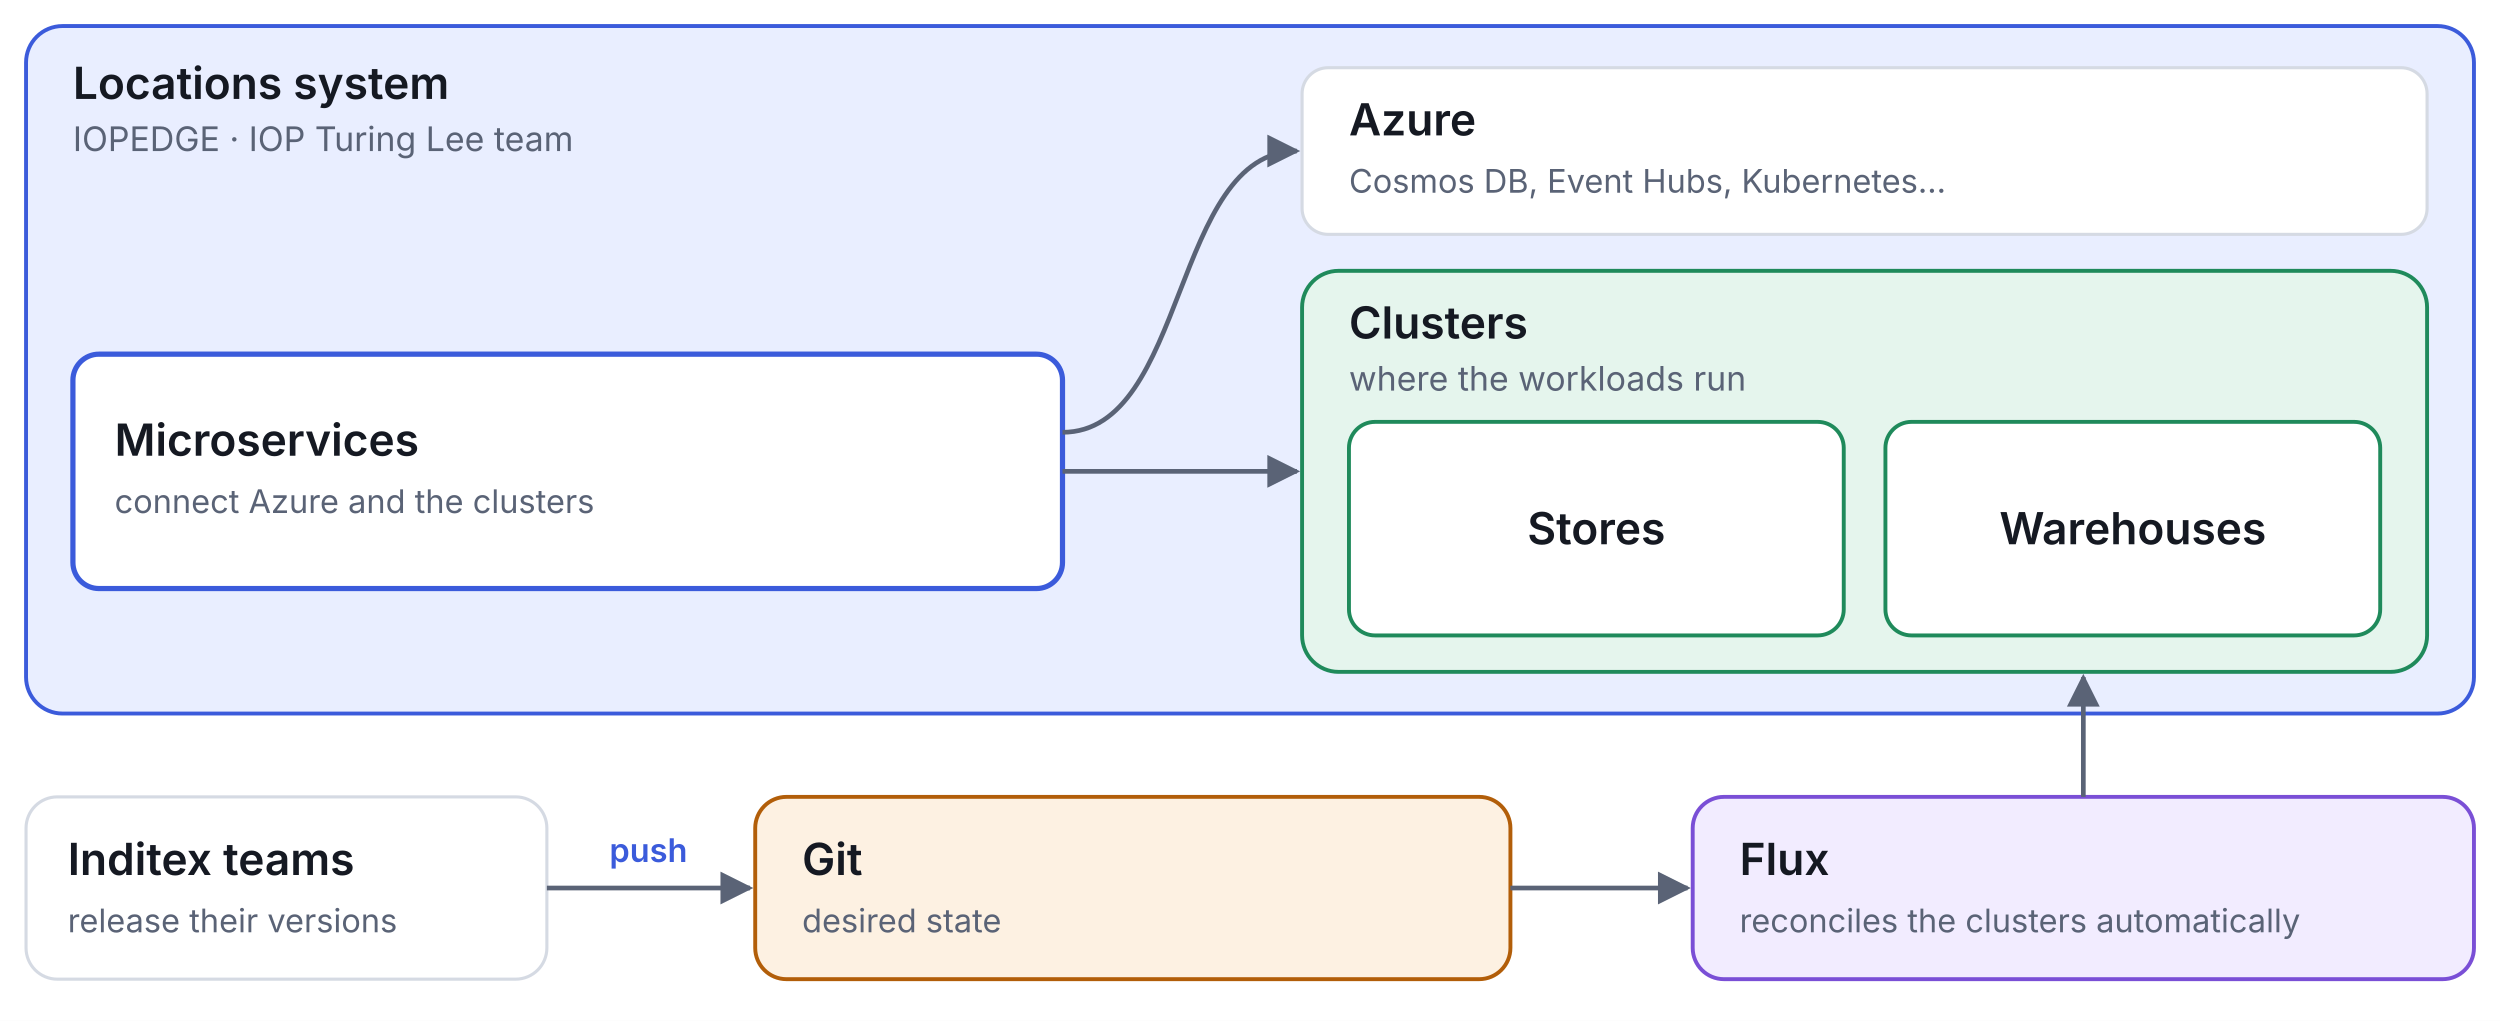
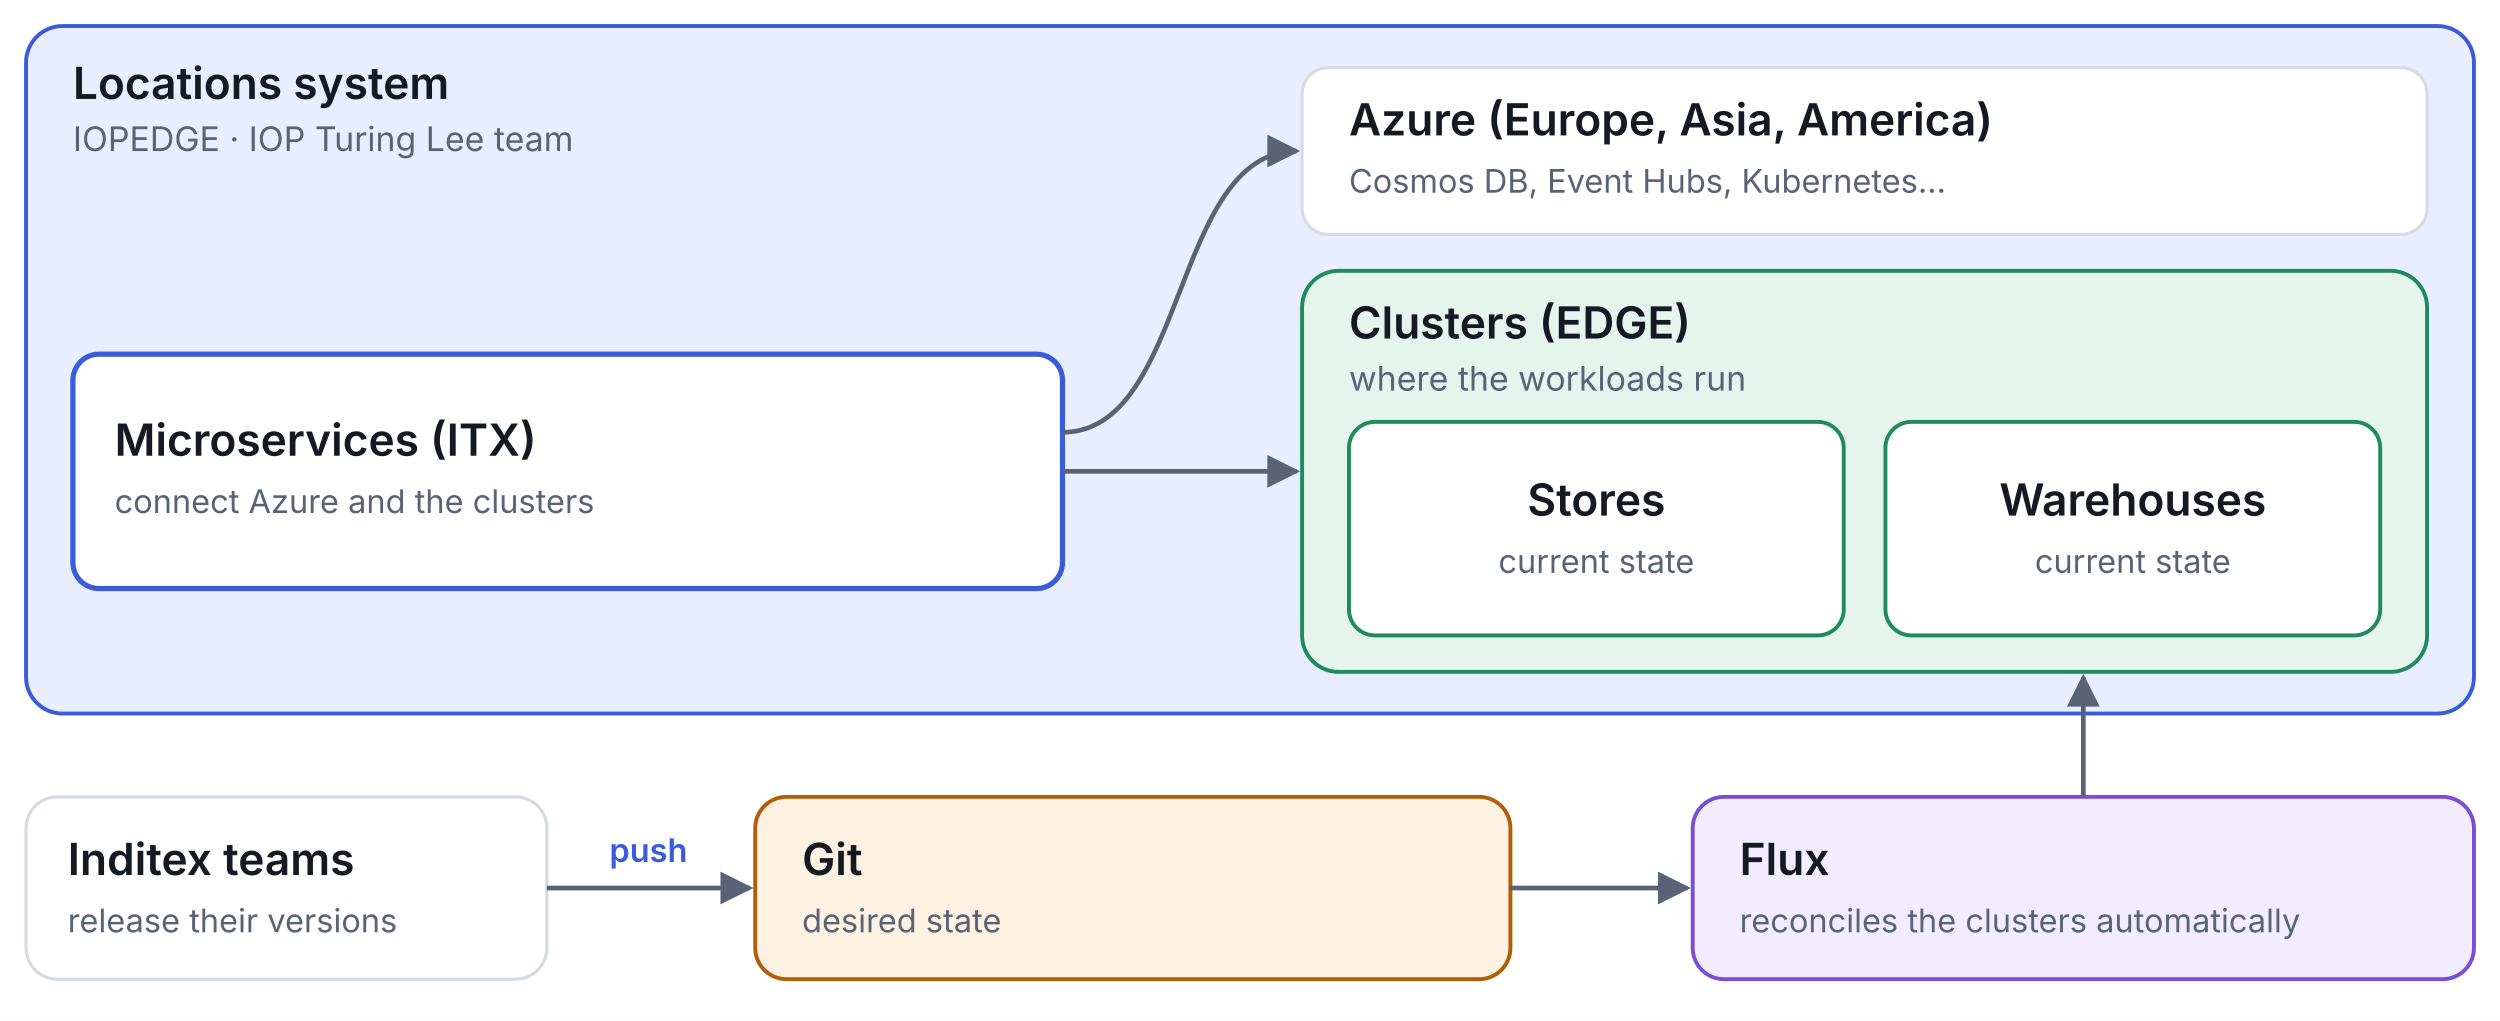
<svg xmlns="http://www.w3.org/2000/svg" viewBox="0 0 960 392">
  <style>
    .dg-bg { fill: #ffffff; }
    .dg-grp { stroke-width: 1.5; }
    .k8s { fill: #e9eeff; stroke: #3b5bdb; }
    .node { fill: #e5f5ed; stroke: #1f8a5b; }
    .flux { fill: #f2ecff; stroke: #7a4fd6; }
    .git { fill: #fdf1e2; stroke: #b25e09; }
    .dg-box { fill: #ffffff; stroke: #d5dae3; stroke-width: 1.2; }
    .dg-box.hl { stroke: #3b5bdb; stroke-width: 2; }
    .dg-box.pod { stroke: #1f8a5b; stroke-width: 1.5; }
    .dg-arrow { fill: none; stroke: #5a6376; stroke-width: 1.8; }
    .dg-head { fill: #5a6376; }
    text { font-family: Inter, system-ui, sans-serif; fill: #151922; }
    .dg-t { font-size: 17px; font-weight: 600; }
    .dg-s { font-size: 13px; fill: #5a6376; }
    .dg-d { font-size: 12.5px; fill: #5a6376; }
    .dg-l { font-size: 12.5px; font-weight: 600; fill: #3b5bdb; paint-order: stroke; stroke: #ffffff; stroke-width: 4px; }
  </style>
  <defs>
    <marker id="dgi-head" viewBox="0 0 10 10" refX="9" refY="5" markerWidth="7" markerHeight="7" orient="auto-start-reverse">
      <path class="dg-head" d="M0 0L10 5L0 10z" />
    </marker>
  </defs>
  <rect class="dg-bg" width="960" height="392" />
  <rect class="dg-grp k8s" x="10" y="10" width="940" height="264" rx="14" />
  <text class="dg-t" x="28" y="38">Locations system</text>
  <text class="dg-s" x="28" y="58">IOPEDGE · IOP Turing Lee team</text>
  <rect class="dg-box hl" x="28" y="136" width="380" height="90" rx="10" />
-   <text class="dg-t" x="44" y="175">Microservices</text>
+   <text class="dg-t" x="44" y="175">Microservices (ITX)</text>
  <text class="dg-d" x="44" y="197">connect Azure and the clusters</text>
  <rect class="dg-box" x="500" y="26" width="432" height="64" rx="10" />
-   <text class="dg-t" x="518" y="52">Azure</text>
+   <text class="dg-t" x="518" y="52">Azure (Europe, Asia, America)</text>
  <text class="dg-d" x="518" y="74">Cosmos DB, Event Hubs, Kubernetes…</text>
  <rect class="dg-grp node" x="500" y="104" width="432" height="154" rx="14" />
-   <text class="dg-t" x="518" y="130">Clusters</text>
+   <text class="dg-t" x="518" y="130">Clusters (EDGE)</text>
  <text class="dg-s" x="518" y="150">where the workloads run</text>
  <rect class="dg-box pod" x="518" y="162" width="190" height="82" rx="10" />
-   <text class="dg-t" x="613" y="209" text-anchor="middle">Stores</text>
+   <text class="dg-t" x="613" y="198" text-anchor="middle">Stores</text>
+   <text class="dg-d" x="613" y="220" text-anchor="middle">current state</text>
  <rect class="dg-box pod" x="724" y="162" width="190" height="82" rx="10" />
-   <text class="dg-t" x="819" y="209" text-anchor="middle">Warehouses</text>
+   <text class="dg-t" x="819" y="198" text-anchor="middle">Warehouses</text>
+   <text class="dg-d" x="819" y="220" text-anchor="middle">current state</text>
  <rect class="dg-box" x="10" y="306" width="200" height="70" rx="12" />
  <text class="dg-t" x="26" y="336">Inditex teams</text>
  <text class="dg-d" x="26" y="358">release their versions</text>
  <rect class="dg-grp git" x="290" y="306" width="290" height="70" rx="12" />
  <text class="dg-t" x="308" y="336">Git</text>
  <text class="dg-d" x="308" y="358">desired state</text>
  <rect class="dg-grp flux" x="650" y="306" width="300" height="70" rx="12" />
  <text class="dg-t" x="668" y="336">Flux</text>
  <text class="dg-d" x="668" y="358">reconciles the clusters automatically</text>
  <path class="dg-arrow" d="M408 166C456 166 450 58 498 58" marker-end="url(#dgi-head)" />
  <path class="dg-arrow" d="M408 181H498" marker-end="url(#dgi-head)" />
  <path class="dg-arrow" d="M210 341H288" marker-end="url(#dgi-head)" />
  <text class="dg-l" x="249" y="331" text-anchor="middle">push</text>
  <path class="dg-arrow" d="M580 341H648" marker-end="url(#dgi-head)" />
  <path class="dg-arrow" d="M800 306V260" marker-end="url(#dgi-head)" />
</svg>
